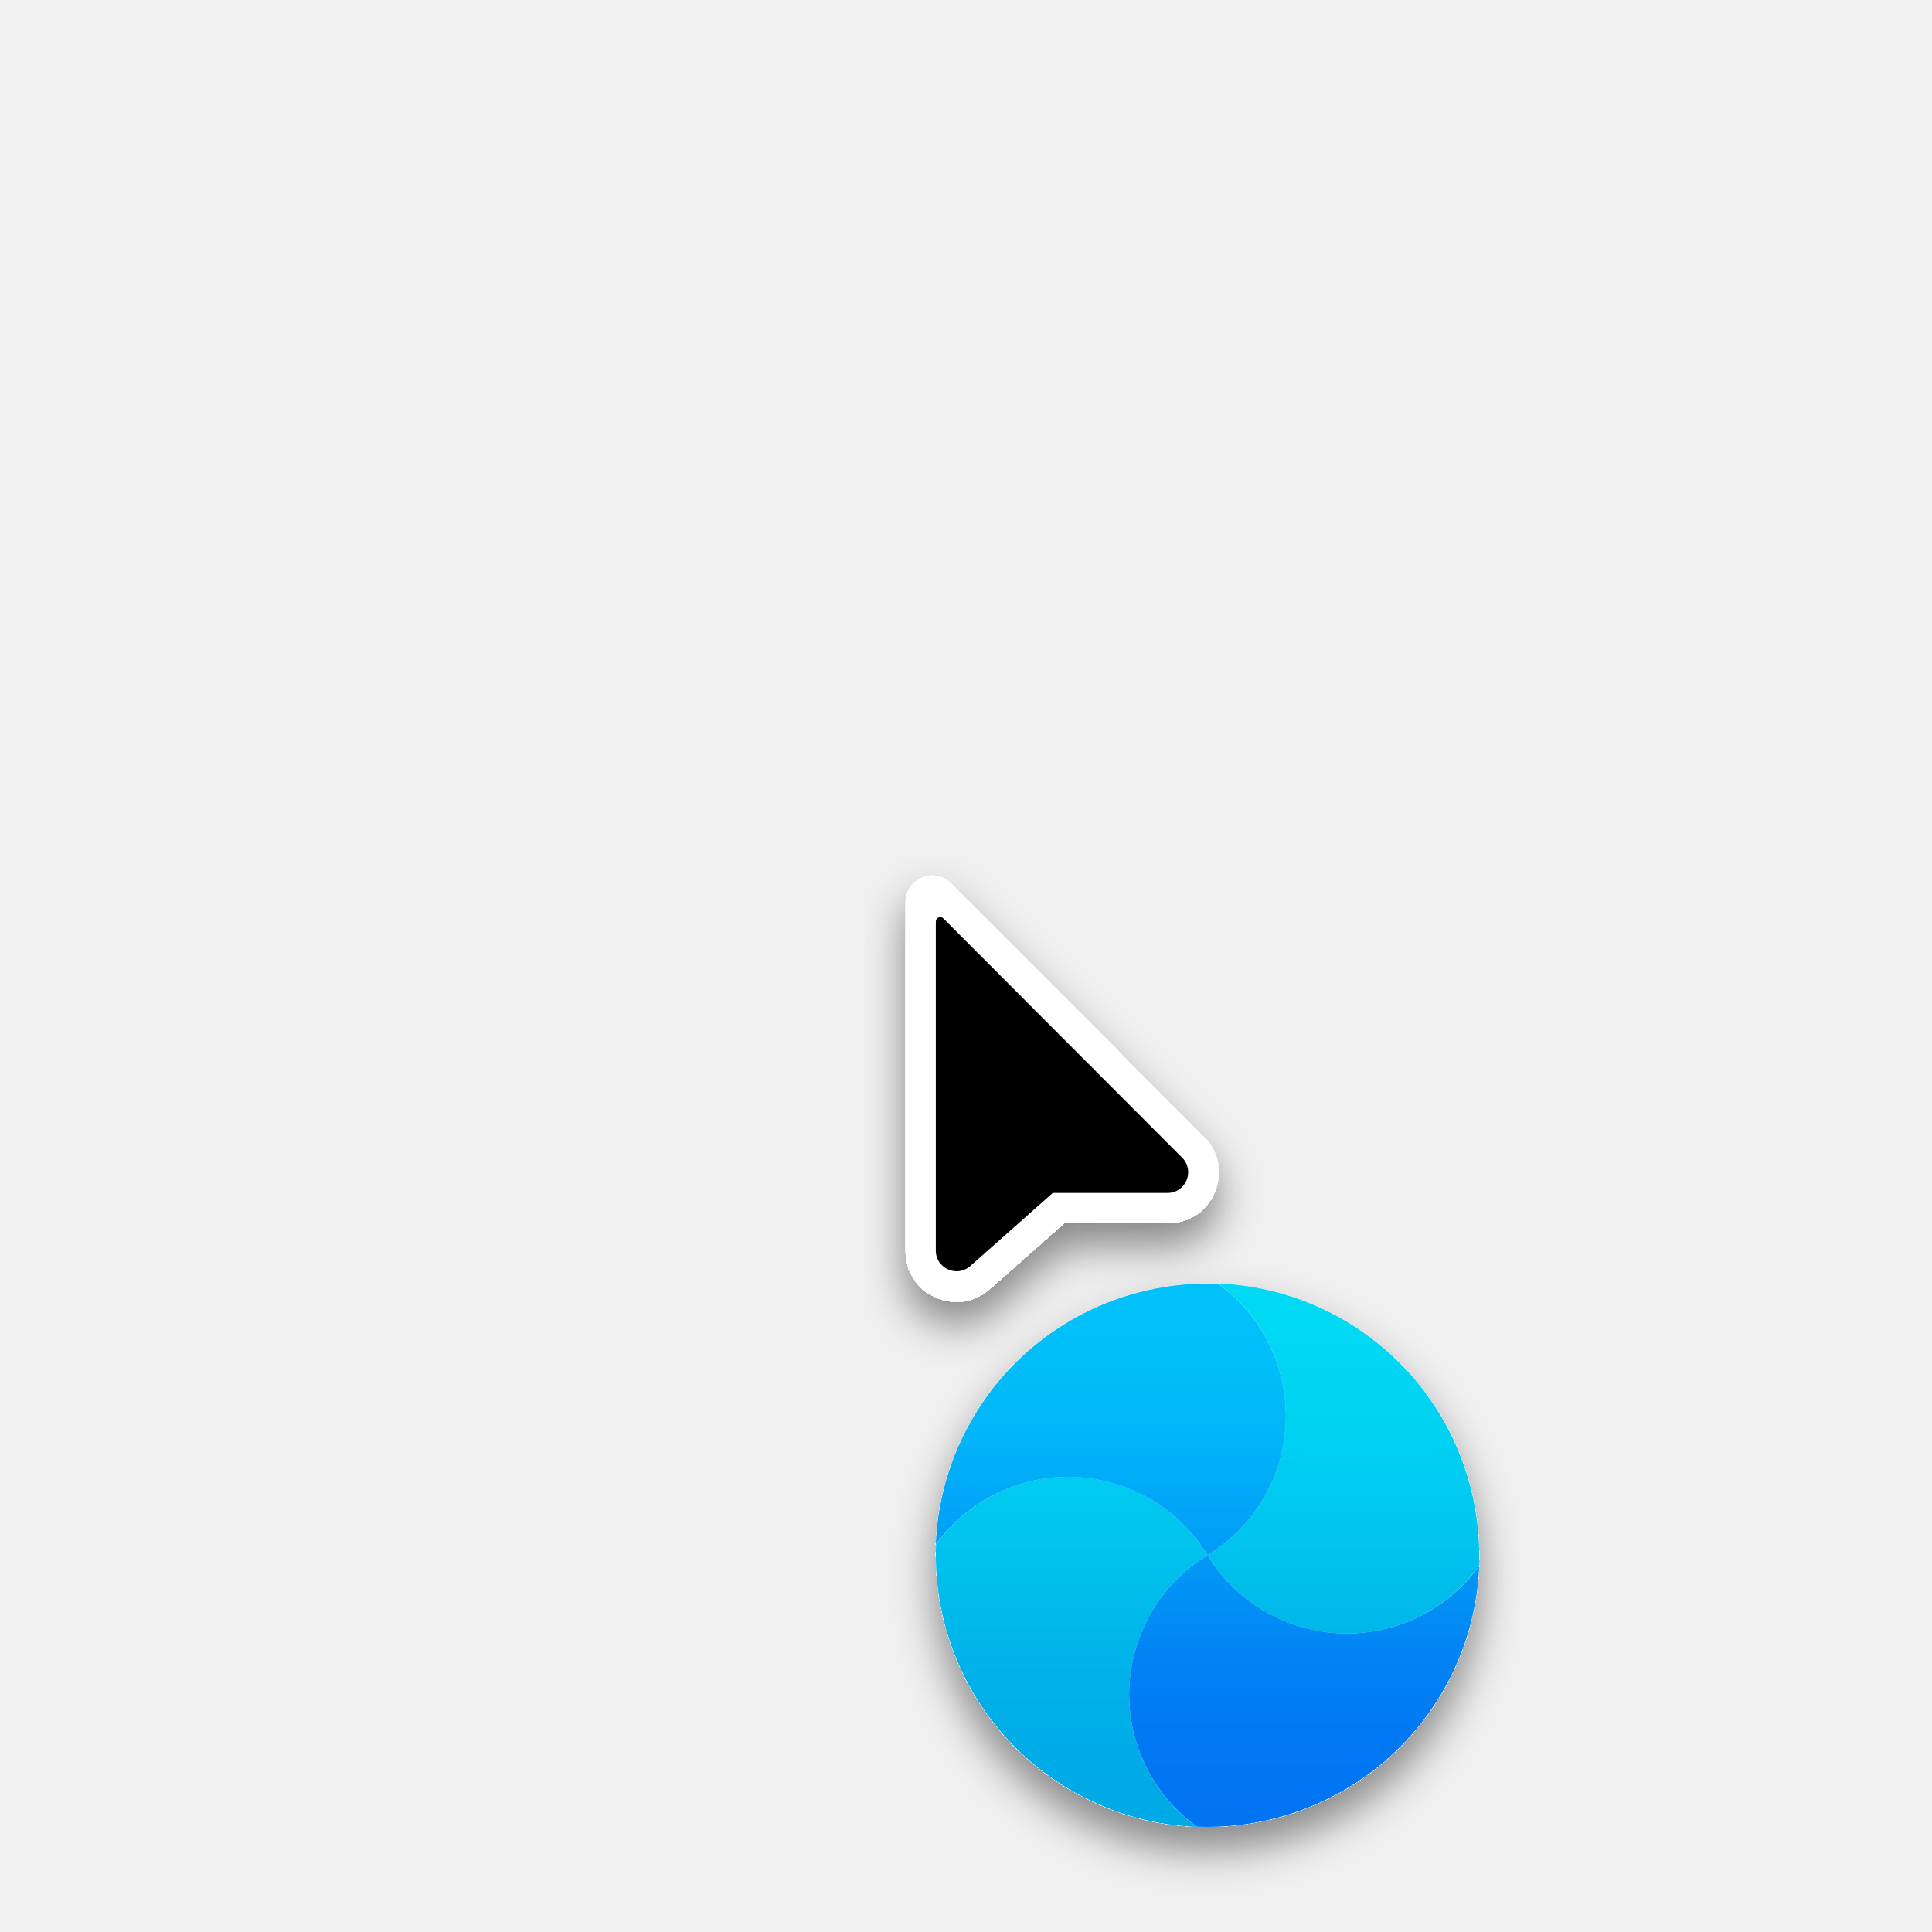
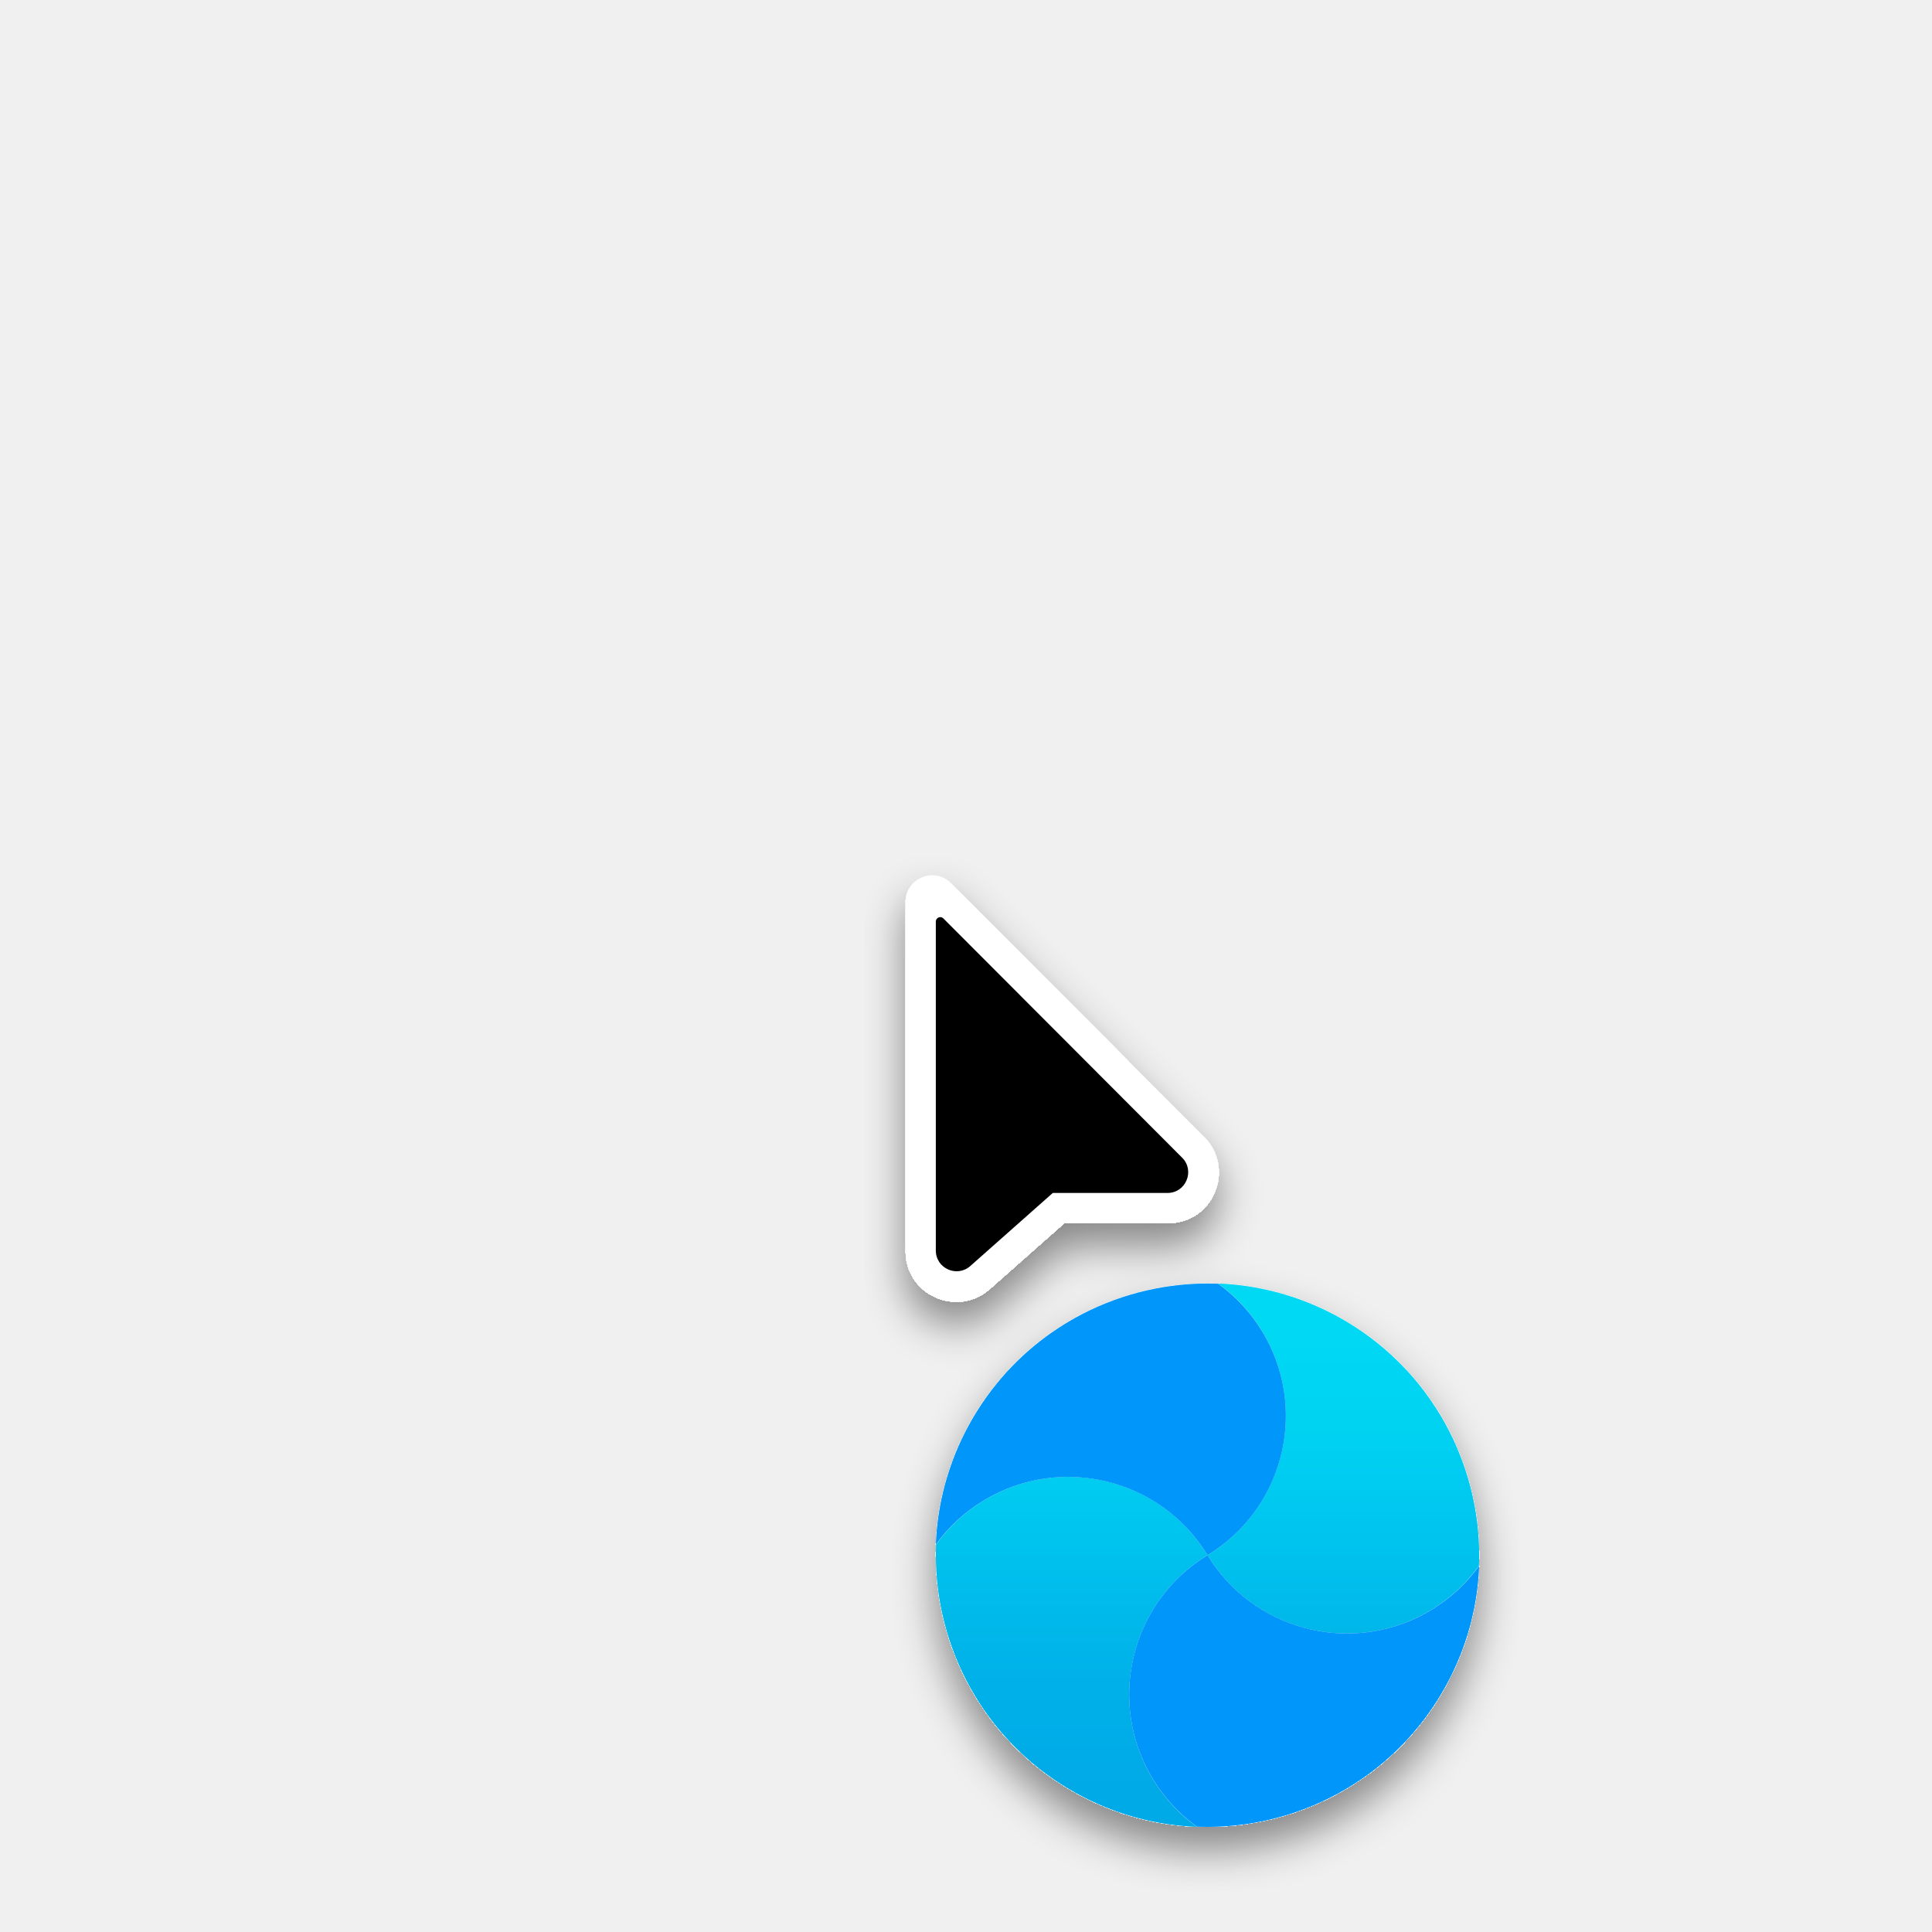
<svg xmlns="http://www.w3.org/2000/svg" width="64" height="64" viewBox="0 0 64 64" fill="none">
-   <g filter="url(#filter0_d_2017_944)">
-     <path d="M40.377 42.519C41.369 42.56 42.365 42.766 43.325 43.149C43.583 43.252 43.839 43.367 44.092 43.496C44.168 43.535 44.244 43.575 44.319 43.616C45.07 44.028 45.738 44.532 46.319 45.105C46.382 45.166 46.443 45.228 46.503 45.291C46.63 45.424 46.753 45.56 46.871 45.7C46.979 45.827 47.082 45.958 47.182 46.09C47.442 46.435 47.676 46.797 47.883 47.172C47.961 47.315 48.036 47.461 48.106 47.608C48.118 47.631 48.129 47.654 48.14 47.677C48.208 47.823 48.272 47.97 48.332 48.119C48.413 48.318 48.488 48.519 48.554 48.723C48.757 49.346 48.892 49.99 48.957 50.644C48.961 50.686 48.965 50.728 48.968 50.77C48.99 51.031 49.001 51.293 49 51.556C49 51.661 48.996 51.765 48.992 51.87C48.583 52.439 48.056 52.938 47.42 53.325C44.873 54.876 41.55 54.067 40 51.517L40.234 51.367C42.596 49.759 43.308 46.562 41.806 44.092C41.419 43.455 40.92 42.928 40.351 42.518C40.36 42.518 40.369 42.519 40.377 42.519Z" fill="url(#paint0_linear_2017_944)" />
-     <path d="M31.007 51.167C31.416 50.597 31.944 50.098 32.581 49.71C35.128 48.159 38.45 48.968 40 51.517L39.752 51.39C39.835 51.43 39.918 51.473 40 51.517L39.999 51.518C37.452 53.069 36.644 56.394 38.194 58.943C38.581 59.58 39.08 60.108 39.649 60.518C38.992 60.493 38.333 60.395 37.683 60.221C37.647 60.212 37.612 60.202 37.577 60.192C37.443 60.155 37.31 60.115 37.178 60.071C36.669 59.902 36.169 59.685 35.682 59.419C35.66 59.407 35.639 59.395 35.617 59.383C35.462 59.296 35.311 59.206 35.163 59.112C32.396 57.35 30.887 54.282 31.007 51.167Z" fill="url(#paint1_linear_2017_944)" />
-     <path d="M38.193 58.938C36.642 56.39 37.451 53.068 40.001 51.518L40.152 51.752C41.76 54.114 44.957 54.826 47.427 53.324C48.063 52.937 48.59 52.439 49 51.871C48.999 51.893 48.998 51.915 48.997 51.936C48.982 52.255 48.952 52.573 48.903 52.891C48.881 53.031 48.855 53.171 48.827 53.311C48.724 53.816 48.578 54.316 48.384 54.808C48.246 55.156 48.086 55.5 47.902 55.837C47.876 55.884 47.848 55.931 47.821 55.978C47.754 56.095 47.685 56.211 47.614 56.324C47.509 56.49 47.399 56.653 47.284 56.81C47.212 56.91 47.137 57.008 47.061 57.104C46.705 57.554 46.313 57.963 45.889 58.328C45.873 58.342 45.857 58.357 45.841 58.371C45.545 58.622 45.236 58.852 44.914 59.06C44.814 59.125 44.713 59.188 44.611 59.249C43.126 60.131 41.409 60.574 39.675 60.513C39.666 60.512 39.657 60.511 39.648 60.511C39.079 60.101 38.58 59.574 38.193 58.938Z" fill="url(#paint2_linear_2017_944)" />
-     <path d="M32.099 47.199C32.452 46.555 32.873 45.972 33.346 45.452C33.569 45.208 33.804 44.978 34.049 44.762C34.551 44.32 35.097 43.94 35.676 43.624C35.812 43.55 35.95 43.478 36.09 43.411C36.452 43.237 36.826 43.088 37.207 42.963C37.365 42.912 37.525 42.865 37.686 42.822C37.811 42.789 37.937 42.758 38.063 42.73C38.71 42.588 39.373 42.516 40.04 42.518C40.144 42.519 40.248 42.521 40.352 42.525C40.921 42.935 41.42 43.462 41.808 44.098C43.311 46.566 42.598 49.761 40.234 51.367L40.001 51.518L40.128 51.27C40.088 51.353 40.045 51.436 40.001 51.518C38.449 48.97 35.124 48.161 32.575 49.712C31.938 50.099 31.41 50.597 31 51.166C31 51.157 31.001 51.148 31.001 51.14C31.049 49.979 31.323 48.812 31.843 47.703C31.923 47.534 32.008 47.365 32.099 47.199Z" fill="url(#paint3_linear_2017_944)" />
-     <path d="M31.5 29.26L39.883 37.659C40.938 38.717 40.191 40.518 38.699 40.518H35.254L32.785 42.702C31.703 43.659 30 42.893 30 41.448V29.881C30 29.096 30.949 28.706 31.5 29.26Z" fill="white" style="fill:white;fill-opacity:1;" />
-     <path d="M31 30.53V41.424C31 42.014 31.695 42.331 32.141 41.94L34.875 39.518H38.676C39.285 39.518 39.59 38.78 39.16 38.35L31.25 30.424C31.16 30.331 31 30.397 31 30.53Z" fill="black" style="fill:black;fill-opacity:1;" />
+   <g id="wait">
+     <g id="loading" filter="url(#filter0_d_2017_944)">
+       <g id="ball">
+         <g id="Group">
+           <g id="Clip path group">
+             <g id="Group_2">
+               <g id="Vector">
+                 <path d="M40.377 42.519C41.369 42.56 42.365 42.766 43.325 43.149C43.583 43.252 43.839 43.367 44.092 43.496C44.168 43.535 44.244 43.575 44.319 43.616C45.07 44.028 45.738 44.532 46.319 45.105C46.382 45.166 46.443 45.228 46.503 45.291C46.63 45.424 46.753 45.56 46.871 45.7C46.979 45.827 47.082 45.958 47.182 46.09C47.442 46.435 47.676 46.797 47.883 47.172C47.961 47.315 48.036 47.461 48.106 47.608C48.118 47.631 48.129 47.654 48.14 47.677C48.208 47.823 48.272 47.97 48.332 48.119C48.413 48.318 48.488 48.519 48.554 48.723C48.757 49.346 48.892 49.99 48.957 50.644C48.961 50.686 48.965 50.728 48.968 50.77C48.99 51.031 49.001 51.293 49 51.556C49 51.661 48.996 51.765 48.992 51.87C48.583 52.439 48.056 52.938 47.42 53.325C44.873 54.876 41.55 54.067 40 51.517L40.234 51.367C42.596 49.759 43.308 46.562 41.806 44.092C41.419 43.455 40.92 42.928 40.351 42.518C40.36 42.518 40.369 42.519 40.377 42.519Z" fill="url(#paint0_linear_2017_944)" />
+                 <path d="M31.007 51.167C31.416 50.597 31.944 50.098 32.581 49.71C35.128 48.159 38.45 48.968 40 51.517L39.752 51.39C39.835 51.43 39.918 51.473 40 51.517L39.999 51.518C37.452 53.069 36.644 56.394 38.194 58.943C38.581 59.58 39.08 60.108 39.649 60.518C38.992 60.493 38.333 60.395 37.683 60.221C37.647 60.212 37.612 60.202 37.577 60.192C37.443 60.155 37.31 60.115 37.178 60.071C36.669 59.902 36.169 59.685 35.682 59.419C35.66 59.407 35.639 59.395 35.617 59.383C35.462 59.296 35.311 59.206 35.163 59.112C32.396 57.35 30.887 54.282 31.007 51.167Z" fill="url(#paint1_linear_2017_944)" />
+               </g>
+               <g id="Vector_2">
+                 <path d="M38.193 58.938C36.642 56.39 37.451 53.068 40.001 51.518L40.152 51.752C41.76 54.114 44.957 54.826 47.427 53.324C48.063 52.937 48.59 52.439 49 51.871C48.999 51.893 48.998 51.915 48.997 51.936C48.982 52.255 48.952 52.573 48.903 52.891C48.881 53.031 48.855 53.171 48.827 53.311C48.724 53.816 48.578 54.316 48.384 54.808C48.246 55.156 48.086 55.5 47.902 55.837C47.876 55.884 47.848 55.931 47.821 55.978C47.754 56.095 47.685 56.211 47.614 56.324C47.509 56.49 47.399 56.653 47.284 56.81C47.212 56.91 47.137 57.008 47.061 57.104C46.705 57.554 46.313 57.963 45.889 58.328C45.873 58.342 45.857 58.357 45.841 58.371C45.545 58.622 45.236 58.852 44.914 59.06C44.814 59.125 44.713 59.188 44.611 59.249C43.126 60.131 41.409 60.574 39.675 60.513C39.666 60.512 39.657 60.511 39.648 60.511C39.079 60.101 38.58 59.574 38.193 58.938Z" fill="url(#paint2_linear_2017_944)" />
+                 <path d="M32.099 47.199C32.452 46.555 32.873 45.972 33.346 45.452C33.569 45.208 33.804 44.978 34.049 44.762C34.551 44.32 35.097 43.94 35.676 43.624C35.812 43.55 35.95 43.478 36.09 43.411C36.452 43.237 36.826 43.088 37.207 42.963C37.365 42.912 37.525 42.865 37.686 42.822C37.811 42.789 37.937 42.758 38.063 42.73C38.71 42.588 39.373 42.516 40.04 42.518C40.144 42.519 40.248 42.521 40.352 42.525C40.921 42.935 41.42 43.462 41.808 44.098C43.311 46.566 42.598 49.761 40.234 51.367L40.001 51.518L40.128 51.27C40.088 51.353 40.045 51.436 40.001 51.518C38.449 48.97 35.124 48.161 32.575 49.712C31.938 50.099 31.41 50.597 31 51.166C31 51.157 31.001 51.148 31.001 51.14C31.049 49.979 31.323 48.812 31.843 47.703C31.923 47.534 32.008 47.365 32.099 47.199Z" fill="url(#paint3_linear_2017_944)" />
+               </g>
+             </g>
+           </g>
+         </g>
+       </g>
+       <g id="arrow">
+         <path id="arrow border" d="M31.5 29.26L39.883 37.659C40.938 38.717 40.191 40.518 38.699 40.518H35.254L32.785 42.702C31.703 43.659 30 42.893 30 41.448V29.881C30 29.096 30.949 28.706 31.5 29.26Z" fill="white" style="fill:white;fill-opacity:1;" />
+         <path id="arrow_2" d="M31 30.53V41.424C31 42.014 31.695 42.331 32.141 41.94L34.875 39.518H38.676C39.285 39.518 39.59 38.78 39.16 38.35L31.25 30.424C31.16 30.331 31 30.397 31 30.53Z" fill="black" style="fill:black;fill-opacity:1;" />
+       </g>
+     </g>
  </g>
  <defs>
    <filter id="filter0_d_2017_944" x="28.65" y="28.4" width="21.7" height="34.218" filterUnits="userSpaceOnUse" color-interpolation-filters="sRGB">
      <feFlood flood-opacity="0" result="BackgroundImageFix" />
      <feColorMatrix in="SourceAlpha" type="matrix" values="0 0 0 0 0 0 0 0 0 0 0 0 0 0 0 0 0 0 127 0" result="hardAlpha" />
      <feOffset dy="0.75" />
      <feGaussianBlur stdDeviation="0.675" />
      <feComposite in2="hardAlpha" operator="out" />
      <feColorMatrix type="matrix" values="0 0 0 0 0 0 0 0 0 0 0 0 0 0 0 0 0 0 0.44 0" />
      <feBlend mode="normal" in2="BackgroundImageFix" result="effect1_dropShadow_2017_944" />
      <feBlend mode="normal" in="SourceGraphic" in2="effect1_dropShadow_2017_944" result="shape" />
    </filter>
    <linearGradient id="paint0_linear_2017_944" x1="40" y1="42.518" x2="40" y2="60.518" gradientUnits="userSpaceOnUse">
      <stop stop-color="#00D9F4" style="stop-color:#00D9F4;stop-color:color(display-p3 0 0.851 0.957);stop-opacity:1;" />
      <stop offset="0.067" stop-color="#00D9F4" style="stop-color:#00D9F4;stop-color:color(display-p3 0 0.849 0.956);stop-opacity:1;" />
      <stop offset="0.133" stop-color="#00D7F4" style="stop-color:#00D7F4;stop-color:color(display-p3 0 0.844 0.955);stop-opacity:1;" />
      <stop offset="0.2" stop-color="#00D5F3" style="stop-color:#00D5F3;stop-color:color(display-p3 0 0.836 0.953);stop-opacity:1;" />
      <stop offset="0.267" stop-color="#00D2F2" style="stop-color:#00D2F2;stop-color:color(display-p3 0 0.824 0.949);stop-opacity:1;" />
      <stop offset="0.333" stop-color="#00CEF1" style="stop-color:#00CEF1;stop-color:color(display-p3 0 0.808 0.945);stop-opacity:1;" />
      <stop offset="0.4" stop-color="#00C9F0" style="stop-color:#00C9F0;stop-color:color(display-p3 0 0.79 0.94);stop-opacity:1;" />
      <stop offset="0.467" stop-color="#00C4EE" style="stop-color:#00C4EE;stop-color:color(display-p3 0 0.769 0.934);stop-opacity:1;" />
      <stop offset="0.533" stop-color="#00BFED" style="stop-color:#00BFED;stop-color:color(display-p3 0 0.748 0.928);stop-opacity:1;" />
      <stop offset="0.6" stop-color="#00BAEB" style="stop-color:#00BAEB;stop-color:color(display-p3 0 0.728 0.923);stop-opacity:1;" />
      <stop offset="0.667" stop-color="#00B5EA" style="stop-color:#00B5EA;stop-color:color(display-p3 0 0.709 0.918);stop-opacity:1;" />
      <stop offset="0.733" stop-color="#00B1E9" style="stop-color:#00B1E9;stop-color:color(display-p3 0 0.694 0.913);stop-opacity:1;" />
      <stop offset="0.8" stop-color="#00AEE8" style="stop-color:#00AEE8;stop-color:color(display-p3 0 0.682 0.91);stop-opacity:1;" />
      <stop offset="0.867" stop-color="#00ACE7" style="stop-color:#00ACE7;stop-color:color(display-p3 0 0.673 0.908);stop-opacity:1;" />
      <stop offset="0.933" stop-color="#00AAE7" style="stop-color:#00AAE7;stop-color:color(display-p3 0 0.668 0.906);stop-opacity:1;" />
      <stop offset="1" stop-color="#00AAE7" style="stop-color:#00AAE7;stop-color:color(display-p3 0 0.667 0.906);stop-opacity:1;" />
    </linearGradient>
    <linearGradient id="paint1_linear_2017_944" x1="40" y1="42.518" x2="40" y2="60.518" gradientUnits="userSpaceOnUse">
      <stop stop-color="#00D9F4" style="stop-color:#00D9F4;stop-color:color(display-p3 0 0.851 0.957);stop-opacity:1;" />
      <stop offset="0.067" stop-color="#00D9F4" style="stop-color:#00D9F4;stop-color:color(display-p3 0 0.849 0.956);stop-opacity:1;" />
      <stop offset="0.133" stop-color="#00D7F4" style="stop-color:#00D7F4;stop-color:color(display-p3 0 0.844 0.955);stop-opacity:1;" />
      <stop offset="0.2" stop-color="#00D5F3" style="stop-color:#00D5F3;stop-color:color(display-p3 0 0.836 0.953);stop-opacity:1;" />
      <stop offset="0.267" stop-color="#00D2F2" style="stop-color:#00D2F2;stop-color:color(display-p3 0 0.824 0.949);stop-opacity:1;" />
      <stop offset="0.333" stop-color="#00CEF1" style="stop-color:#00CEF1;stop-color:color(display-p3 0 0.808 0.945);stop-opacity:1;" />
      <stop offset="0.4" stop-color="#00C9F0" style="stop-color:#00C9F0;stop-color:color(display-p3 0 0.79 0.94);stop-opacity:1;" />
      <stop offset="0.467" stop-color="#00C4EE" style="stop-color:#00C4EE;stop-color:color(display-p3 0 0.769 0.934);stop-opacity:1;" />
      <stop offset="0.533" stop-color="#00BFED" style="stop-color:#00BFED;stop-color:color(display-p3 0 0.748 0.928);stop-opacity:1;" />
      <stop offset="0.6" stop-color="#00BAEB" style="stop-color:#00BAEB;stop-color:color(display-p3 0 0.728 0.923);stop-opacity:1;" />
      <stop offset="0.667" stop-color="#00B5EA" style="stop-color:#00B5EA;stop-color:color(display-p3 0 0.709 0.918);stop-opacity:1;" />
      <stop offset="0.733" stop-color="#00B1E9" style="stop-color:#00B1E9;stop-color:color(display-p3 0 0.694 0.913);stop-opacity:1;" />
      <stop offset="0.8" stop-color="#00AEE8" style="stop-color:#00AEE8;stop-color:color(display-p3 0 0.682 0.91);stop-opacity:1;" />
      <stop offset="0.867" stop-color="#00ACE7" style="stop-color:#00ACE7;stop-color:color(display-p3 0 0.673 0.908);stop-opacity:1;" />
      <stop offset="0.933" stop-color="#00AAE7" style="stop-color:#00AAE7;stop-color:color(display-p3 0 0.668 0.906);stop-opacity:1;" />
      <stop offset="1" stop-color="#00AAE7" style="stop-color:#00AAE7;stop-color:color(display-p3 0 0.667 0.906);stop-opacity:1;" />
    </linearGradient>
    <linearGradient id="paint2_linear_2017_944" x1="40.001" y1="42.519" x2="40.001" y2="60.517" gradientUnits="userSpaceOnUse">
-       <stop stop-color="#01C1FA" style="stop-color:#01C1FA;stop-color:color(display-p3 0.004 0.757 0.98);stop-opacity:1;" />
-       <stop offset="0.067" stop-color="#01C0FA" style="stop-color:#01C0FA;stop-color:color(display-p3 0.004 0.754 0.98);stop-opacity:1;" />
-       <stop offset="0.133" stop-color="#01BEFA" style="stop-color:#01BEFA;stop-color:color(display-p3 0.004 0.746 0.979);stop-opacity:1;" />
-       <stop offset="0.2" stop-color="#01BBF9" style="stop-color:#01BBF9;stop-color:color(display-p3 0.004 0.732 0.978);stop-opacity:1;" />
-       <stop offset="0.267" stop-color="#01B6F9" style="stop-color:#01B6F9;stop-color:color(display-p3 0.004 0.712 0.976);stop-opacity:1;" />
-       <stop offset="0.333" stop-color="#01AFF8" style="stop-color:#01AFF8;stop-color:color(display-p3 0.004 0.687 0.974);stop-opacity:1;" />
-       <stop offset="0.4" stop-color="#01A7F8" style="stop-color:#01A7F8;stop-color:color(display-p3 0.004 0.657 0.971);stop-opacity:1;" />
-       <stop offset="0.467" stop-color="#019FF7" style="stop-color:#019FF7;stop-color:color(display-p3 0.004 0.623 0.968);stop-opacity:1;" />
-       <stop offset="0.533" stop-color="#0196F6" style="stop-color:#0196F6;stop-color:color(display-p3 0.004 0.589 0.965);stop-opacity:1;" />
-       <stop offset="0.6" stop-color="#018EF5" style="stop-color:#018EF5;stop-color:color(display-p3 0.004 0.555 0.962);stop-opacity:1;" />
-       <stop offset="0.667" stop-color="#0186F5" style="stop-color:#0186F5;stop-color:color(display-p3 0.004 0.525 0.959);stop-opacity:1;" />
-       <stop offset="0.733" stop-color="#017FF4" style="stop-color:#017FF4;stop-color:color(display-p3 0.004 0.499 0.957);stop-opacity:1;" />
-       <stop offset="0.8" stop-color="#017AF4" style="stop-color:#017AF4;stop-color:color(display-p3 0.004 0.48 0.955);stop-opacity:1;" />
-       <stop offset="0.867" stop-color="#0177F3" style="stop-color:#0177F3;stop-color:color(display-p3 0.004 0.466 0.954);stop-opacity:1;" />
-       <stop offset="0.933" stop-color="#0175F3" style="stop-color:#0175F3;stop-color:color(display-p3 0.004 0.458 0.953);stop-opacity:1;" />
-       <stop offset="1" stop-color="#0174F3" style="stop-color:#0174F3;stop-color:color(display-p3 0.004 0.455 0.953);stop-opacity:1;" />
+       <stop stop-color="#0196FA" style="stop-color:#0196FA;stop-color:color(display-p3 0.004 0.59 0.98);stop-opacity:1;" />
    </linearGradient>
    <linearGradient id="paint3_linear_2017_944" x1="40.001" y1="42.519" x2="40.001" y2="60.517" gradientUnits="userSpaceOnUse">
-       <stop stop-color="#01C1FA" style="stop-color:#01C1FA;stop-color:color(display-p3 0.004 0.757 0.98);stop-opacity:1;" />
-       <stop offset="0.067" stop-color="#01C0FA" style="stop-color:#01C0FA;stop-color:color(display-p3 0.004 0.754 0.98);stop-opacity:1;" />
-       <stop offset="0.133" stop-color="#01BEFA" style="stop-color:#01BEFA;stop-color:color(display-p3 0.004 0.746 0.979);stop-opacity:1;" />
-       <stop offset="0.2" stop-color="#01BBF9" style="stop-color:#01BBF9;stop-color:color(display-p3 0.004 0.732 0.978);stop-opacity:1;" />
-       <stop offset="0.267" stop-color="#01B6F9" style="stop-color:#01B6F9;stop-color:color(display-p3 0.004 0.712 0.976);stop-opacity:1;" />
-       <stop offset="0.333" stop-color="#01AFF8" style="stop-color:#01AFF8;stop-color:color(display-p3 0.004 0.687 0.974);stop-opacity:1;" />
-       <stop offset="0.4" stop-color="#01A7F8" style="stop-color:#01A7F8;stop-color:color(display-p3 0.004 0.657 0.971);stop-opacity:1;" />
-       <stop offset="0.467" stop-color="#019FF7" style="stop-color:#019FF7;stop-color:color(display-p3 0.004 0.623 0.968);stop-opacity:1;" />
-       <stop offset="0.533" stop-color="#0196F6" style="stop-color:#0196F6;stop-color:color(display-p3 0.004 0.589 0.965);stop-opacity:1;" />
-       <stop offset="0.6" stop-color="#018EF5" style="stop-color:#018EF5;stop-color:color(display-p3 0.004 0.555 0.962);stop-opacity:1;" />
-       <stop offset="0.667" stop-color="#0186F5" style="stop-color:#0186F5;stop-color:color(display-p3 0.004 0.525 0.959);stop-opacity:1;" />
-       <stop offset="0.733" stop-color="#017FF4" style="stop-color:#017FF4;stop-color:color(display-p3 0.004 0.499 0.957);stop-opacity:1;" />
-       <stop offset="0.8" stop-color="#017AF4" style="stop-color:#017AF4;stop-color:color(display-p3 0.004 0.48 0.955);stop-opacity:1;" />
-       <stop offset="0.867" stop-color="#0177F3" style="stop-color:#0177F3;stop-color:color(display-p3 0.004 0.466 0.954);stop-opacity:1;" />
-       <stop offset="0.933" stop-color="#0175F3" style="stop-color:#0175F3;stop-color:color(display-p3 0.004 0.458 0.953);stop-opacity:1;" />
-       <stop offset="1" stop-color="#0174F3" style="stop-color:#0174F3;stop-color:color(display-p3 0.004 0.455 0.953);stop-opacity:1;" />
+       <stop stop-color="#0196FA" style="stop-color:#0196FA;stop-color:color(display-p3 0.004 0.59 0.98);stop-opacity:1;" />
    </linearGradient>
  </defs>
</svg>
